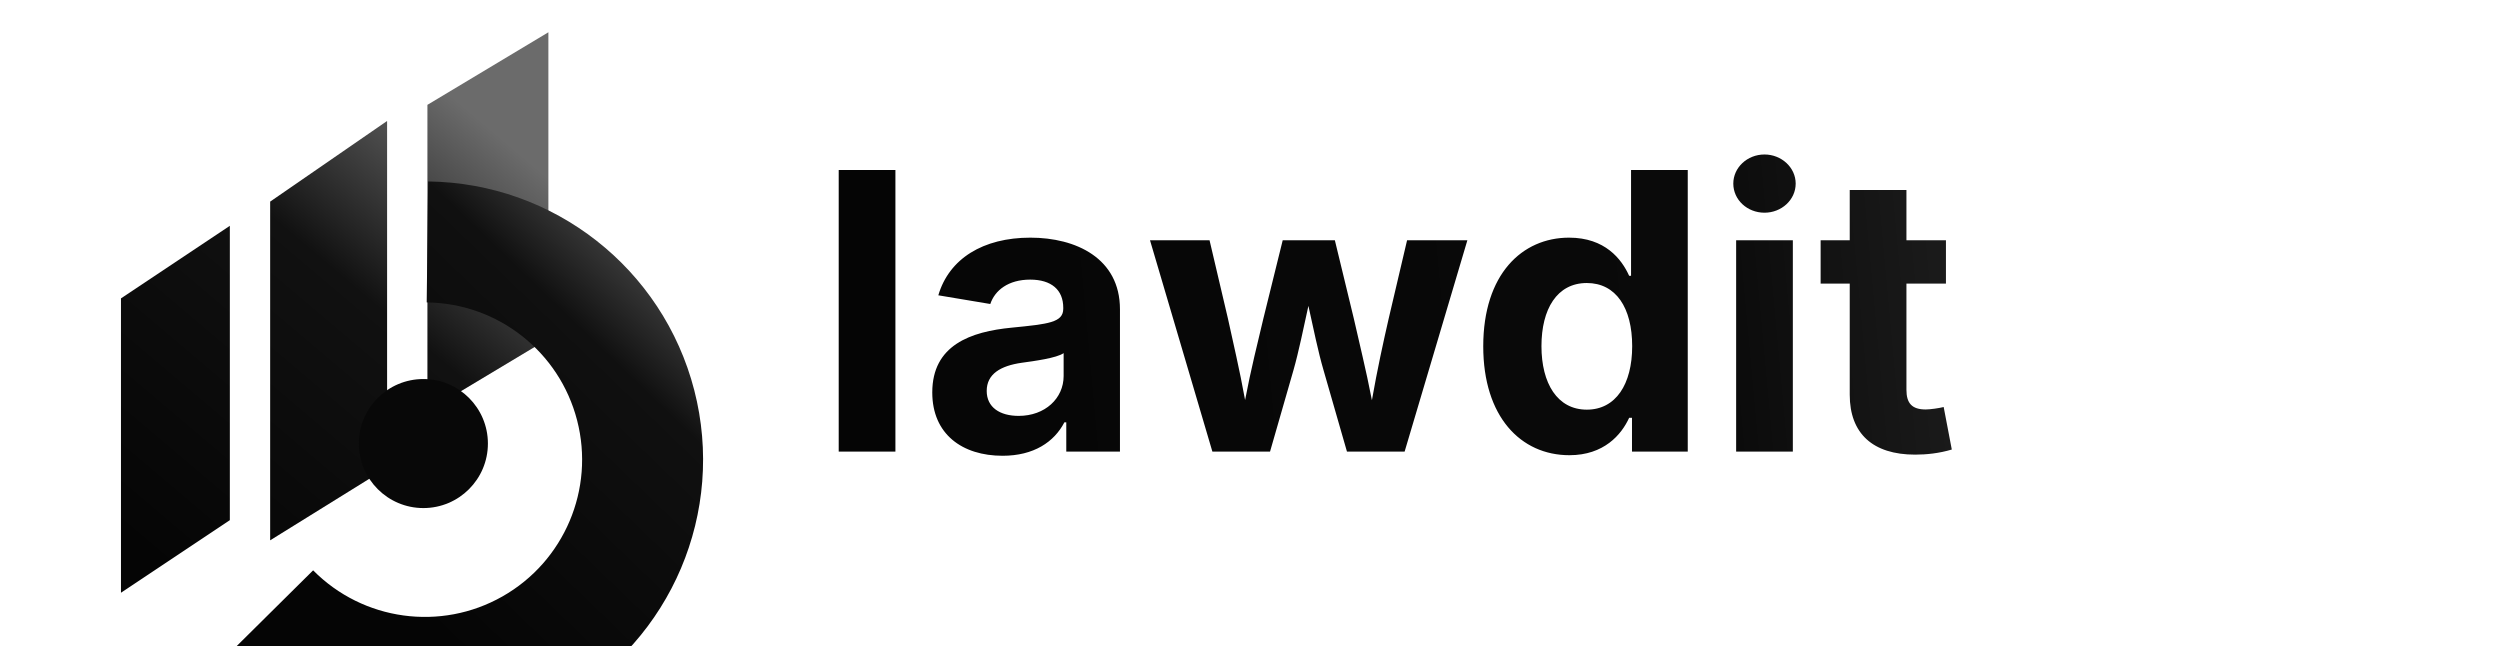
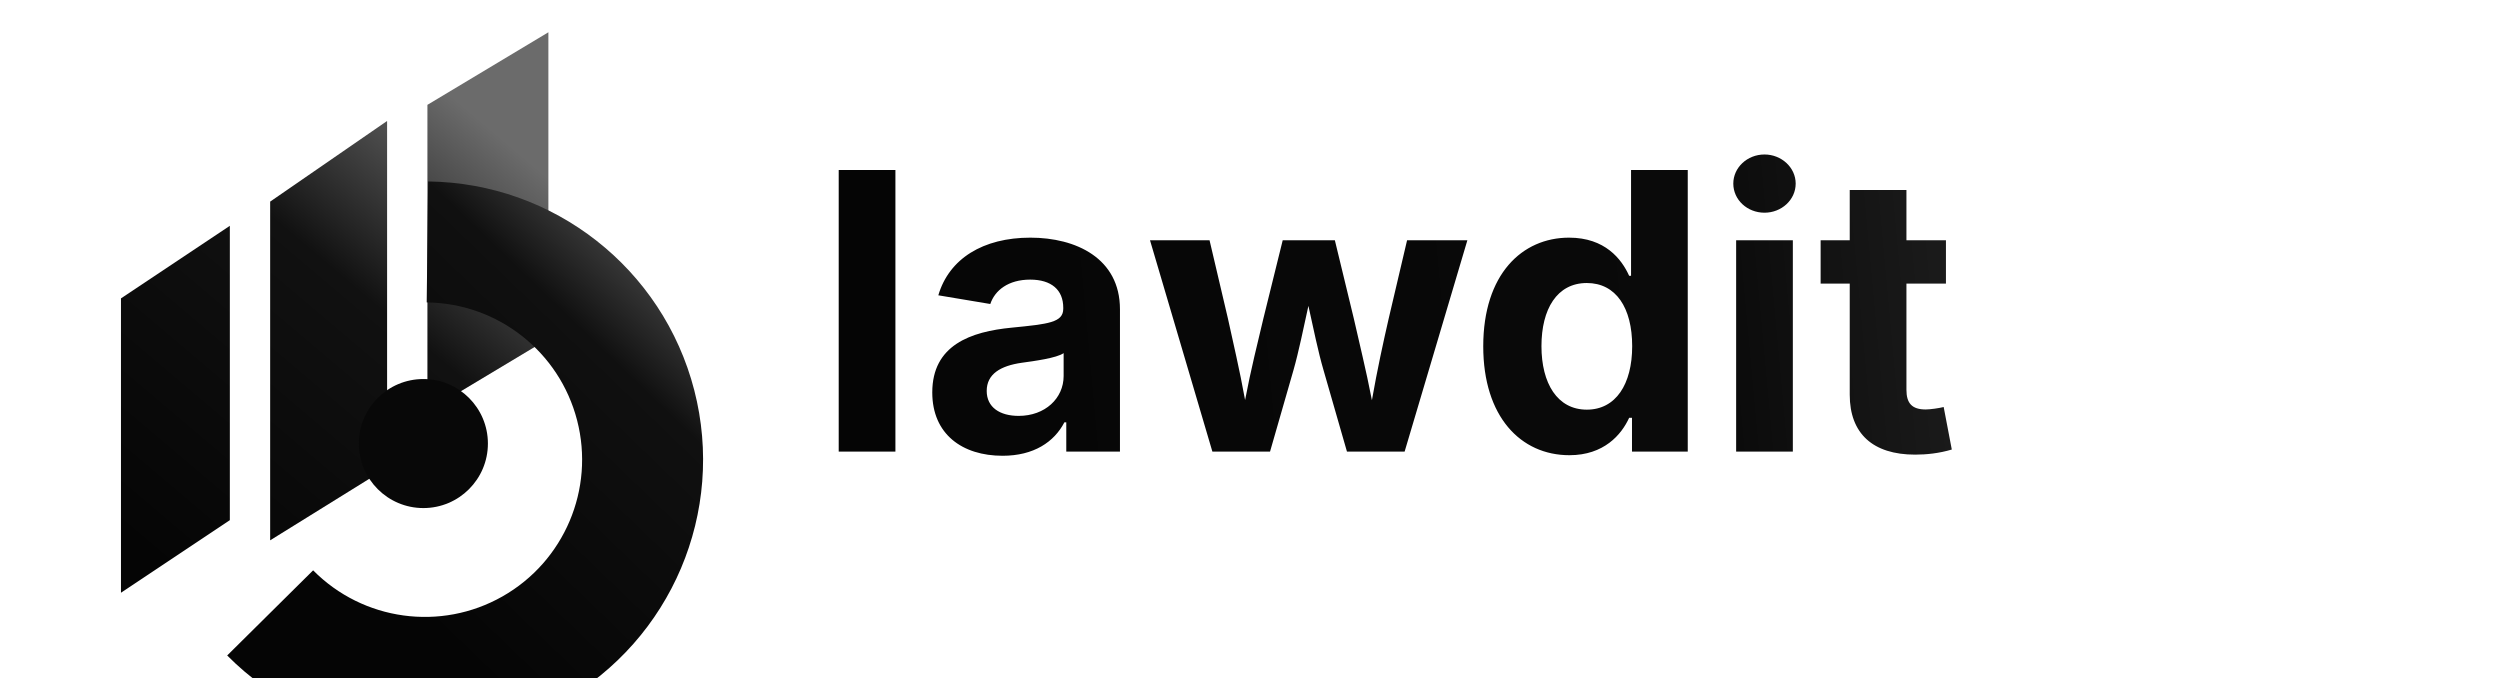
- <svg xmlns="http://www.w3.org/2000/svg" viewBox="0 0 620 160" role="img" aria-labelledby="title">
+ <svg xmlns="http://www.w3.org/2000/svg" viewBox="0 0 620 168" role="img" aria-labelledby="title">
  <defs>
    <linearGradient id="lawdit-wordmark-light-bars" x1="24" x2="112" y1="130" y2="26" gradientUnits="userSpaceOnUse">
      <stop offset="0" stop-color="#050505" />
      <stop offset=".62" stop-color="#111" />
      <stop offset="1" stop-color="#6b6b6b" />
    </linearGradient>
    <linearGradient id="lawdit-wordmark-light-ring" x1="67" x2="144" y1="122" y2="42" gradientUnits="userSpaceOnUse">
      <stop offset="0" stop-color="#050505" />
      <stop offset=".72" stop-color="#101010" />
      <stop offset="1" stop-color="#4e4e4e" />
    </linearGradient>
    <linearGradient id="lawdit-wordmark-light-text" x1="206" x2="598" y1="112" y2="76" gradientUnits="userSpaceOnUse">
      <stop offset="0" stop-color="#050505" />
      <stop offset=".56" stop-color="#0a0a0a" />
      <stop offset="1" stop-color="#3b3b3b" />
    </linearGradient>
  </defs>
  <g transform="translate(12 8)">
    <g fill="url(#lawdit-wordmark-light-bars)">
      <path d="M18 66 45 48v73L18 139Z" />
      <path d="M55 42 84 22v86L55 126Z" />
      <path d="M94 18 124 0v76L94 94Z" />
    </g>
    <path d="M94 52a54 54 0 1 1-39 92" fill="none" stroke="url(#lawdit-wordmark-light-ring)" stroke-width="30" />
    <circle cx="93" cy="102" r="16" fill="#080808" />
  </g>
  <text x="202" y="112" fill="url(#lawdit-wordmark-light-text)" font-family="Inter, ui-sans-serif, system-ui, -apple-system, BlinkMacSystemFont, Segoe UI, sans-serif" font-size="96" font-weight="750">lawdit</text>
</svg>
